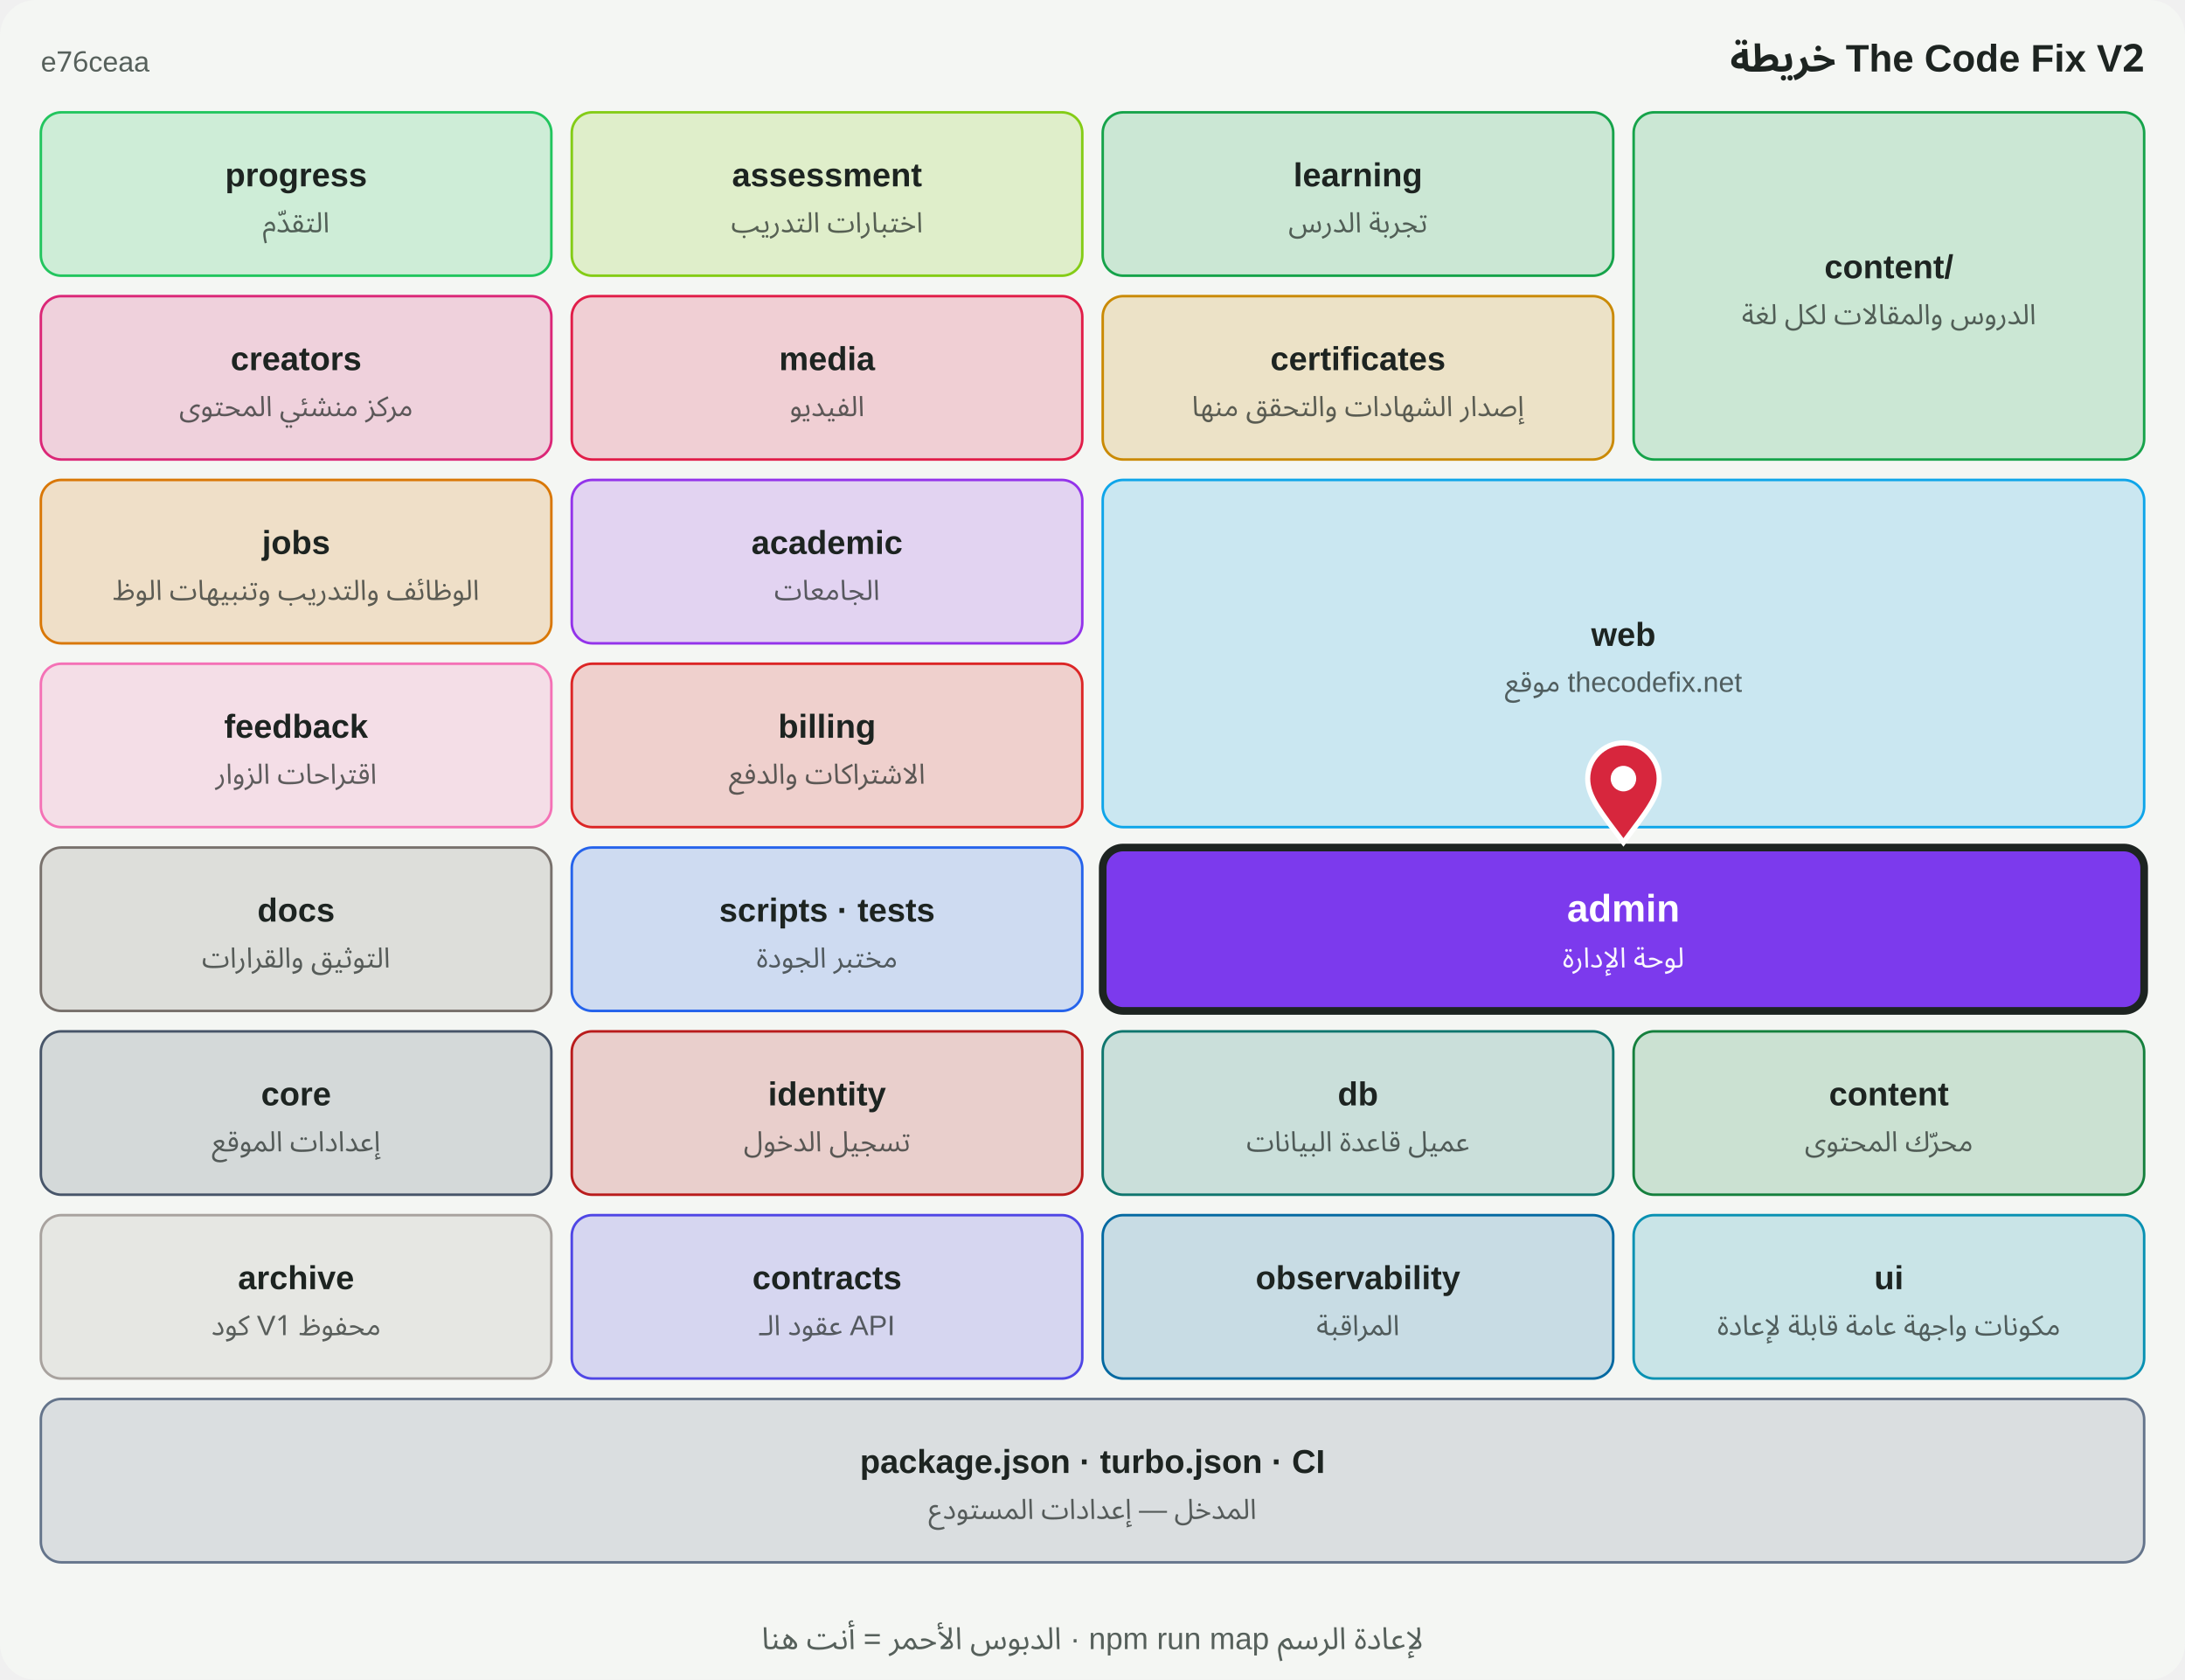
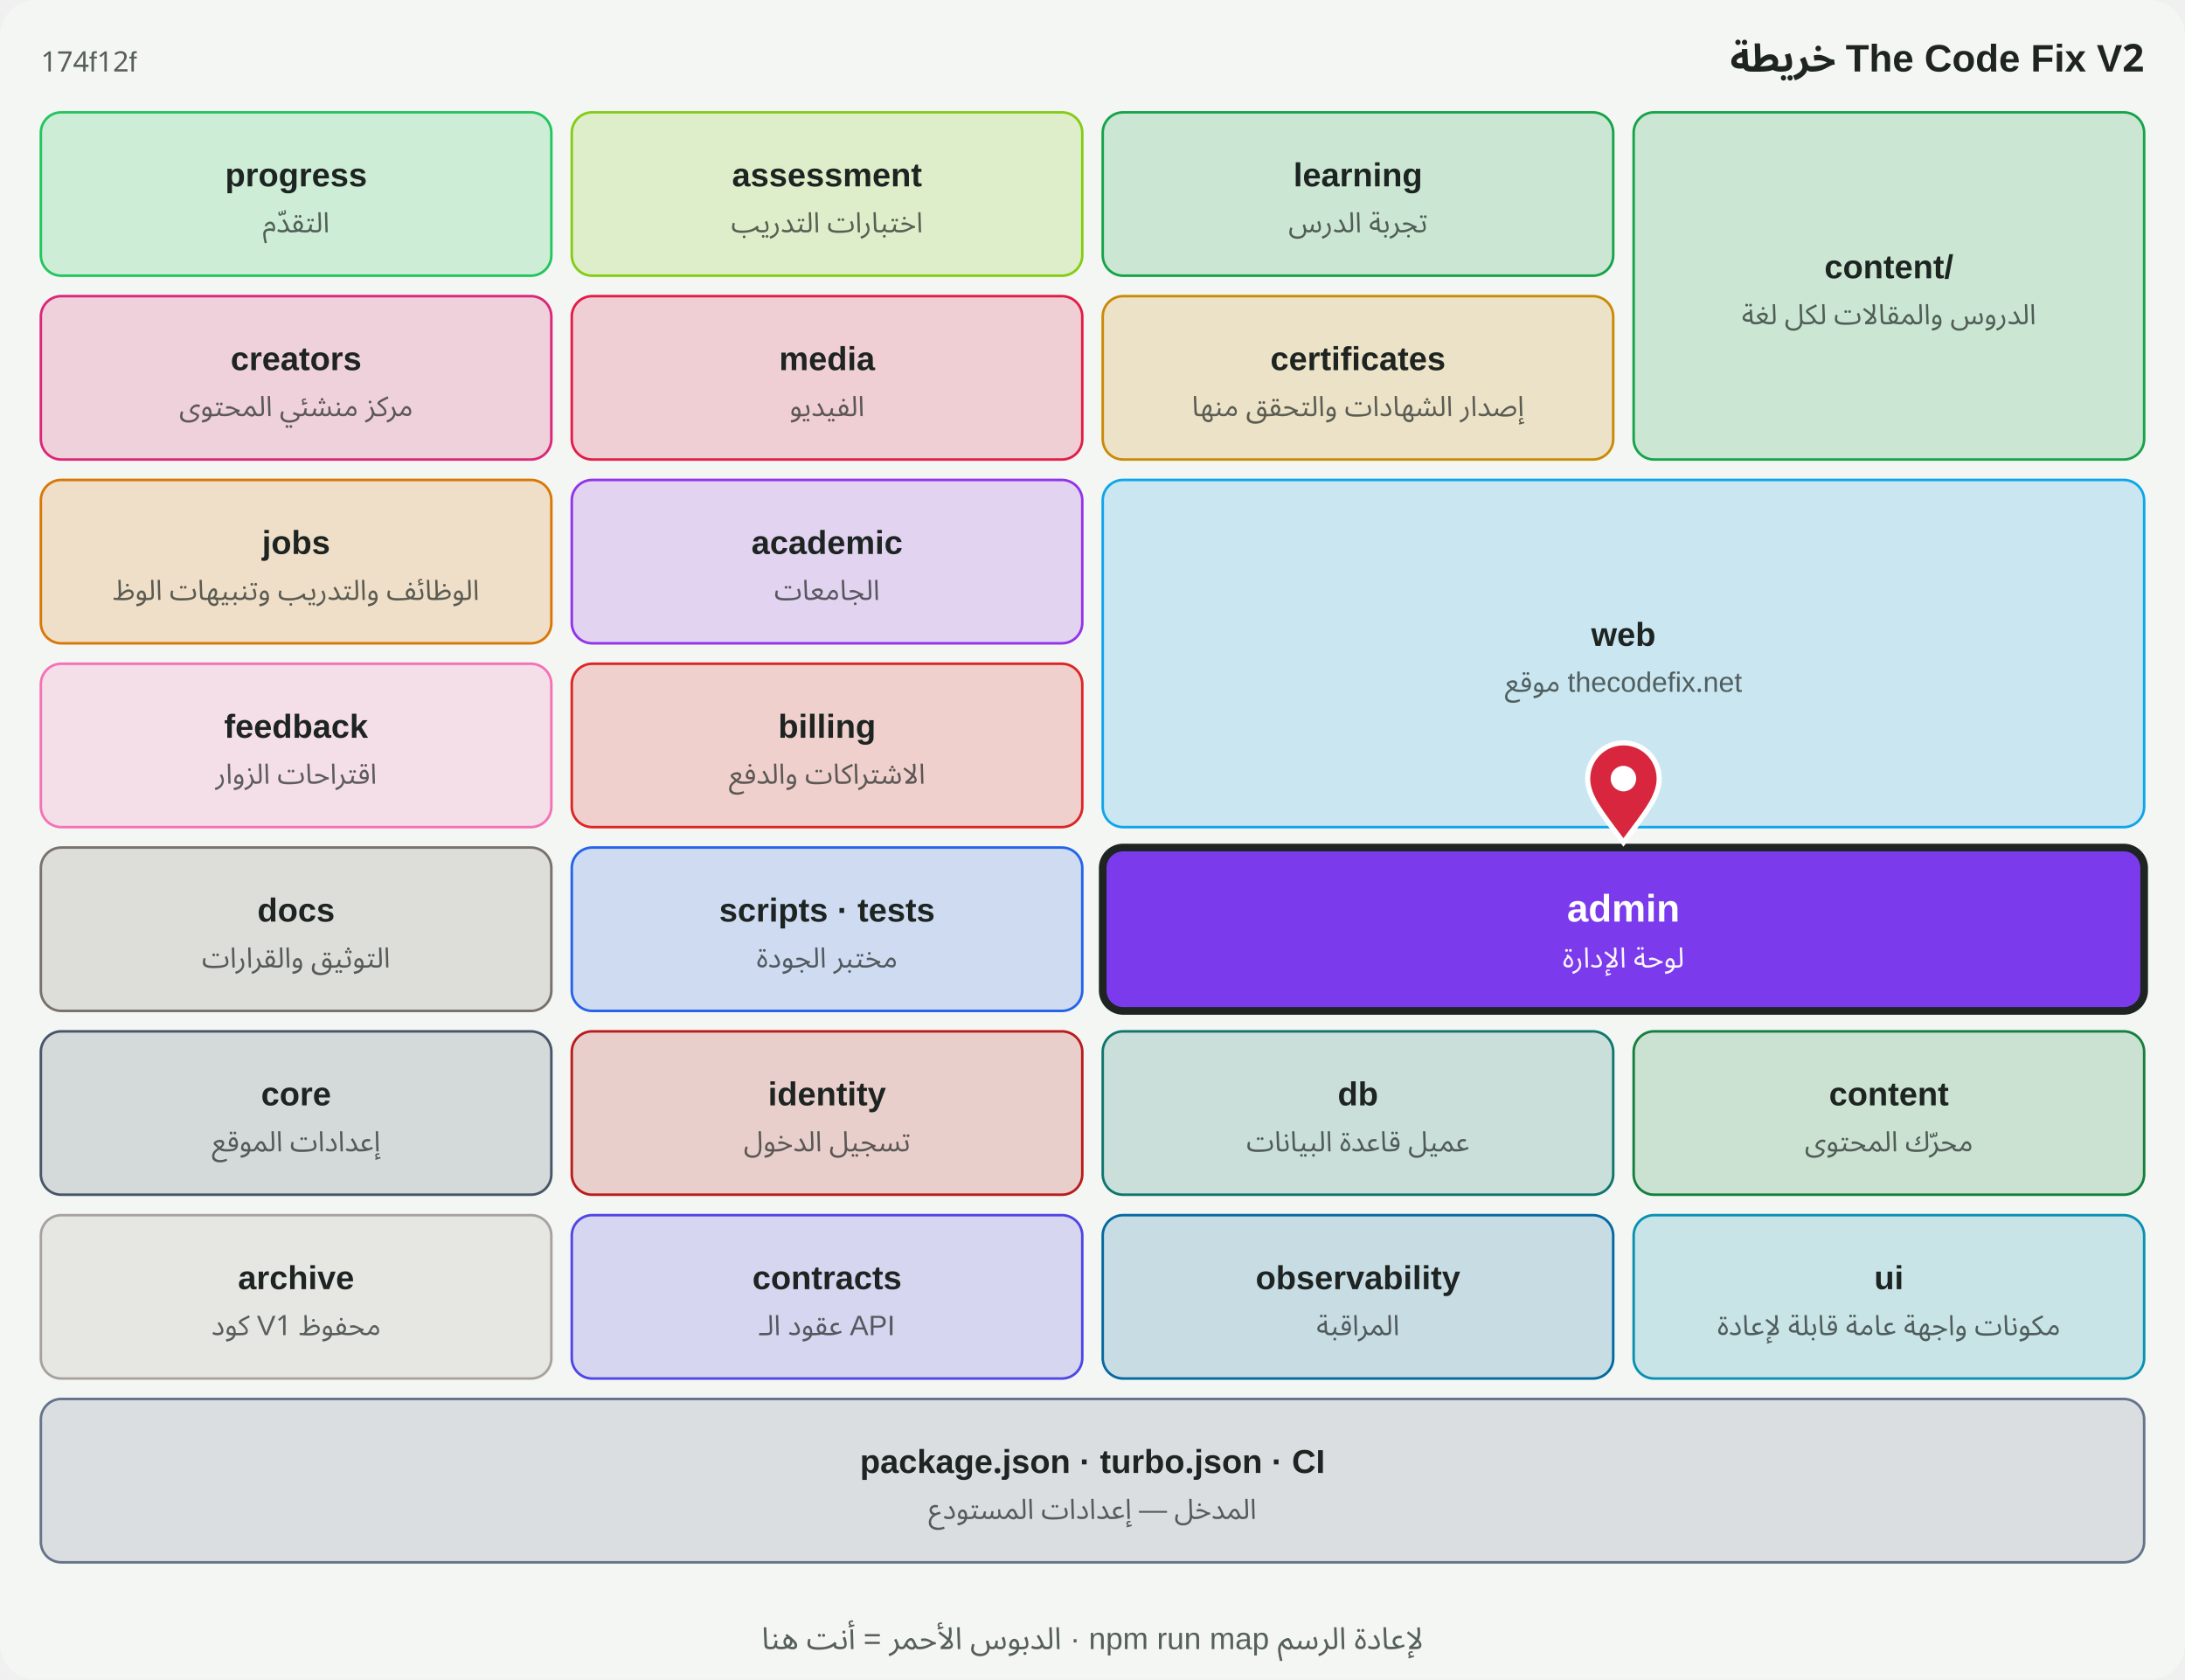
<svg xmlns="http://www.w3.org/2000/svg" viewBox="0 0 856 658" width="856" height="658" font-family="'Segoe UI', Tahoma, 'Noto Sans Arabic', Arial, sans-serif" role="img" aria-label="خريطة مشروع The Code Fix — لوحة الإدارة: العمليات (@tcf/admin)">
  <rect width="856" height="658" rx="14" fill="#f4f6f3" />
  <text x="840" y="28" text-anchor="end" font-size="15" font-weight="700" fill="#1d2421">خريطة The Code Fix V2</text>
-   <text x="16" y="28" font-size="11" fill="#56605b">e76ceaa</text>
+   <text x="16" y="28" font-size="11" fill="#56605b">174f12f</text>
  <g>
    <rect x="640" y="44" width="200" height="136" rx="8" fill="#16a34a" fill-opacity="0.18" stroke="#16a34a" stroke-width="1" />
    <text x="740" y="109" text-anchor="middle" font-size="13" font-weight="600" fill="#1d2421">content/</text>
    <text x="740" y="127" text-anchor="middle" font-size="11" fill="#1d2421" fill-opacity="0.7">الدروس والمقالات لكل لغة</text>
  </g>
  <g>
    <rect x="432" y="44" width="200" height="64" rx="8" fill="#16a34a" fill-opacity="0.18" stroke="#16a34a" stroke-width="1" />
    <text x="532" y="73" text-anchor="middle" font-size="13" font-weight="600" fill="#1d2421">learning</text>
    <text x="532" y="91" text-anchor="middle" font-size="11" fill="#1d2421" fill-opacity="0.7">تجربة الدرس</text>
  </g>
  <g>
    <rect x="224" y="44" width="200" height="64" rx="8" fill="#84cc16" fill-opacity="0.18" stroke="#84cc16" stroke-width="1" />
    <text x="324" y="73" text-anchor="middle" font-size="13" font-weight="600" fill="#1d2421">assessment</text>
    <text x="324" y="91" text-anchor="middle" font-size="11" fill="#1d2421" fill-opacity="0.7">اختبارات التدريب</text>
  </g>
  <g>
    <rect x="16" y="44" width="200" height="64" rx="8" fill="#22c55e" fill-opacity="0.18" stroke="#22c55e" stroke-width="1" />
    <text x="116" y="73" text-anchor="middle" font-size="13" font-weight="600" fill="#1d2421">progress</text>
    <text x="116" y="91" text-anchor="middle" font-size="11" fill="#1d2421" fill-opacity="0.7">التقدّم</text>
  </g>
  <g>
    <rect x="432" y="116" width="200" height="64" rx="8" fill="#ca8a04" fill-opacity="0.18" stroke="#ca8a04" stroke-width="1" />
    <text x="532" y="145" text-anchor="middle" font-size="13" font-weight="600" fill="#1d2421">certificates</text>
    <text x="532" y="163" text-anchor="middle" font-size="11" fill="#1d2421" fill-opacity="0.7">إصدار الشهادات والتحقق منها</text>
  </g>
  <g>
    <rect x="224" y="116" width="200" height="64" rx="8" fill="#e11d48" fill-opacity="0.18" stroke="#e11d48" stroke-width="1" />
    <text x="324" y="145" text-anchor="middle" font-size="13" font-weight="600" fill="#1d2421">media</text>
    <text x="324" y="163" text-anchor="middle" font-size="11" fill="#1d2421" fill-opacity="0.7">الفيديو</text>
  </g>
  <g>
    <rect x="16" y="116" width="200" height="64" rx="8" fill="#db2777" fill-opacity="0.18" stroke="#db2777" stroke-width="1" />
    <text x="116" y="145" text-anchor="middle" font-size="13" font-weight="600" fill="#1d2421">creators</text>
    <text x="116" y="163" text-anchor="middle" font-size="11" fill="#1d2421" fill-opacity="0.7">مركز منشئي المحتوى</text>
  </g>
  <g>
    <rect x="432" y="188" width="408" height="136" rx="8" fill="#0ea5e9" fill-opacity="0.18" stroke="#0ea5e9" stroke-width="1" />
    <text x="636" y="253" text-anchor="middle" font-size="13" font-weight="600" fill="#1d2421">web</text>
    <text x="636" y="271" text-anchor="middle" font-size="11" fill="#1d2421" fill-opacity="0.7">موقع thecodefix.net</text>
  </g>
  <g>
    <rect x="224" y="188" width="200" height="64" rx="8" fill="#9333ea" fill-opacity="0.18" stroke="#9333ea" stroke-width="1" />
    <text x="324" y="217" text-anchor="middle" font-size="13" font-weight="600" fill="#1d2421">academic</text>
    <text x="324" y="235" text-anchor="middle" font-size="11" fill="#1d2421" fill-opacity="0.7">الجامعات</text>
  </g>
  <g>
    <rect x="16" y="188" width="200" height="64" rx="8" fill="#d97706" fill-opacity="0.18" stroke="#d97706" stroke-width="1" />
    <text x="116" y="217" text-anchor="middle" font-size="13" font-weight="600" fill="#1d2421">jobs</text>
    <text x="116" y="235" text-anchor="middle" font-size="11" fill="#1d2421" fill-opacity="0.7">الوظائف والتدريب وتنبيهات الوظ</text>
  </g>
  <g>
    <rect x="224" y="260" width="200" height="64" rx="8" fill="#dc2626" fill-opacity="0.18" stroke="#dc2626" stroke-width="1" />
    <text x="324" y="289" text-anchor="middle" font-size="13" font-weight="600" fill="#1d2421">billing</text>
    <text x="324" y="307" text-anchor="middle" font-size="11" fill="#1d2421" fill-opacity="0.7">الاشتراكات والدفع</text>
  </g>
  <g>
    <rect x="16" y="260" width="200" height="64" rx="8" fill="#f472b6" fill-opacity="0.18" stroke="#f472b6" stroke-width="1" />
    <text x="116" y="289" text-anchor="middle" font-size="13" font-weight="600" fill="#1d2421">feedback</text>
    <text x="116" y="307" text-anchor="middle" font-size="11" fill="#1d2421" fill-opacity="0.7">اقتراحات الزوار</text>
  </g>
  <g>
    <rect x="432" y="332" width="408" height="64" rx="8" fill="#7c3aed" fill-opacity="1" stroke="#1d2421" stroke-width="3" />
    <text x="636" y="361" text-anchor="middle" font-size="15" font-weight="700" fill="#ffffff">admin</text>
    <text x="636" y="379" text-anchor="middle" font-size="11" fill="#ffffff" fill-opacity="0.95">لوحة الإدارة</text>
  </g>
  <path d="M636 330 c-9 -12 -14 -18 -14 -25 a14 14 0 0 1 28 0 c0 7 -5 13 -14 25z" fill="#d7263d" stroke="#fff" stroke-width="2" />
  <circle cx="636" cy="305" r="5" fill="#fff" />
  <g>
    <rect x="224" y="332" width="200" height="64" rx="8" fill="#2563eb" fill-opacity="0.18" stroke="#2563eb" stroke-width="1" />
    <text x="324" y="361" text-anchor="middle" font-size="13" font-weight="600" fill="#1d2421">scripts · tests</text>
    <text x="324" y="379" text-anchor="middle" font-size="11" fill="#1d2421" fill-opacity="0.7">مختبر الجودة</text>
  </g>
  <g>
    <rect x="16" y="332" width="200" height="64" rx="8" fill="#78716c" fill-opacity="0.18" stroke="#78716c" stroke-width="1" />
    <text x="116" y="361" text-anchor="middle" font-size="13" font-weight="600" fill="#1d2421">docs</text>
    <text x="116" y="379" text-anchor="middle" font-size="11" fill="#1d2421" fill-opacity="0.7">التوثيق والقرارات</text>
  </g>
  <g>
    <rect x="640" y="404" width="200" height="64" rx="8" fill="#15803d" fill-opacity="0.18" stroke="#15803d" stroke-width="1" />
    <text x="740" y="433" text-anchor="middle" font-size="13" font-weight="600" fill="#1d2421">content</text>
    <text x="740" y="451" text-anchor="middle" font-size="11" fill="#1d2421" fill-opacity="0.7">محرّك المحتوى</text>
  </g>
  <g>
    <rect x="432" y="404" width="200" height="64" rx="8" fill="#0f766e" fill-opacity="0.18" stroke="#0f766e" stroke-width="1" />
    <text x="532" y="433" text-anchor="middle" font-size="13" font-weight="600" fill="#1d2421">db</text>
    <text x="532" y="451" text-anchor="middle" font-size="11" fill="#1d2421" fill-opacity="0.7">عميل قاعدة البيانات</text>
  </g>
  <g>
    <rect x="224" y="404" width="200" height="64" rx="8" fill="#b91c1c" fill-opacity="0.18" stroke="#b91c1c" stroke-width="1" />
    <text x="324" y="433" text-anchor="middle" font-size="13" font-weight="600" fill="#1d2421">identity</text>
    <text x="324" y="451" text-anchor="middle" font-size="11" fill="#1d2421" fill-opacity="0.7">تسجيل الدخول</text>
  </g>
  <g>
    <rect x="16" y="404" width="200" height="64" rx="8" fill="#475569" fill-opacity="0.18" stroke="#475569" stroke-width="1" />
    <text x="116" y="433" text-anchor="middle" font-size="13" font-weight="600" fill="#1d2421">core</text>
    <text x="116" y="451" text-anchor="middle" font-size="11" fill="#1d2421" fill-opacity="0.7">إعدادات الموقع</text>
  </g>
  <g>
    <rect x="640" y="476" width="200" height="64" rx="8" fill="#0891b2" fill-opacity="0.18" stroke="#0891b2" stroke-width="1" />
    <text x="740" y="505" text-anchor="middle" font-size="13" font-weight="600" fill="#1d2421">ui</text>
    <text x="740" y="523" text-anchor="middle" font-size="11" fill="#1d2421" fill-opacity="0.7">مكونات واجهة عامة قابلة لإعادة</text>
  </g>
  <g>
    <rect x="432" y="476" width="200" height="64" rx="8" fill="#0369a1" fill-opacity="0.18" stroke="#0369a1" stroke-width="1" />
    <text x="532" y="505" text-anchor="middle" font-size="13" font-weight="600" fill="#1d2421">observability</text>
    <text x="532" y="523" text-anchor="middle" font-size="11" fill="#1d2421" fill-opacity="0.7">المراقبة</text>
  </g>
  <g>
    <rect x="224" y="476" width="200" height="64" rx="8" fill="#4f46e5" fill-opacity="0.18" stroke="#4f46e5" stroke-width="1" />
    <text x="324" y="505" text-anchor="middle" font-size="13" font-weight="600" fill="#1d2421">contracts</text>
    <text x="324" y="523" text-anchor="middle" font-size="11" fill="#1d2421" fill-opacity="0.7">عقود الـ API</text>
  </g>
  <g>
    <rect x="16" y="476" width="200" height="64" rx="8" fill="#a8a29e" fill-opacity="0.18" stroke="#a8a29e" stroke-width="1" />
    <text x="116" y="505" text-anchor="middle" font-size="13" font-weight="600" fill="#1d2421">archive</text>
    <text x="116" y="523" text-anchor="middle" font-size="11" fill="#1d2421" fill-opacity="0.7">كود V1 محفوظ</text>
  </g>
  <g>
    <rect x="16" y="548" width="824" height="64" rx="8" fill="#64748b" fill-opacity="0.18" stroke="#64748b" stroke-width="1" />
    <text x="428" y="577" text-anchor="middle" font-size="13" font-weight="600" fill="#1d2421">package.json · turbo.json · CI</text>
    <text x="428" y="595" text-anchor="middle" font-size="11" fill="#1d2421" fill-opacity="0.7">المدخل — إعدادات المستودع</text>
  </g>
  <text x="428" y="646" text-anchor="middle" font-size="12" fill="#56605b">الدبوس الأحمر = أنت هنا · npm run map لإعادة الرسم</text>
</svg>
